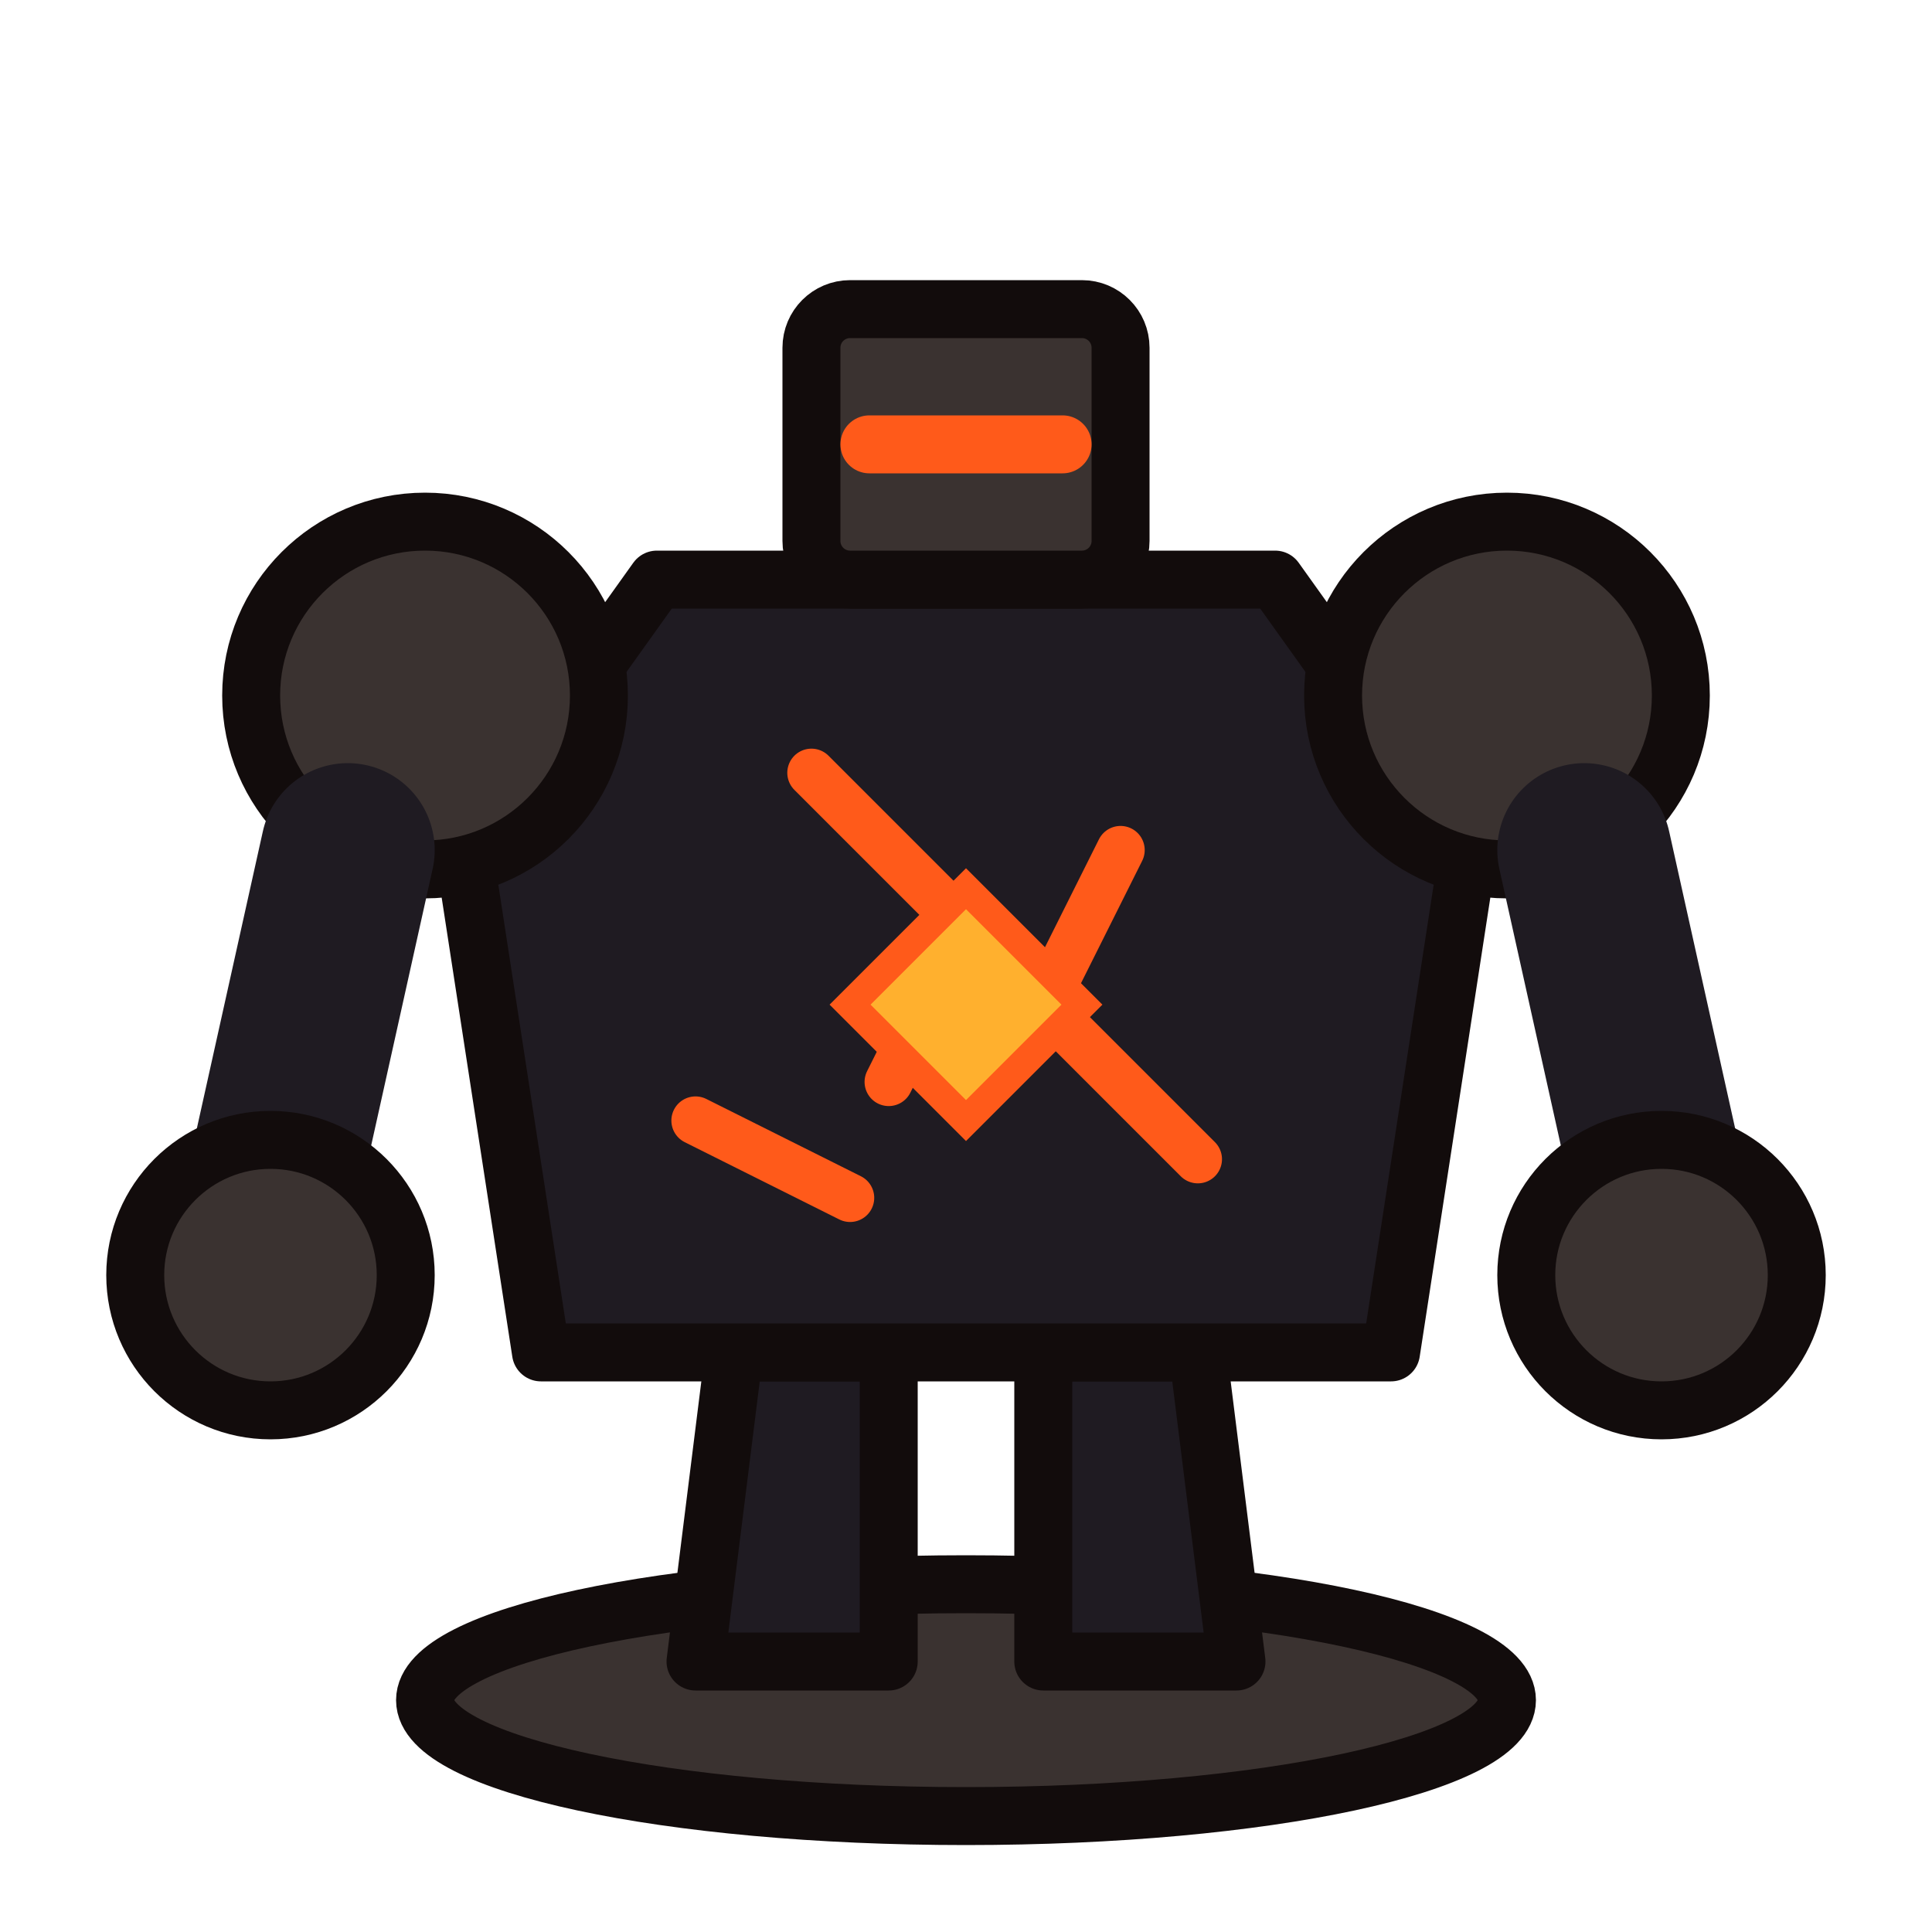
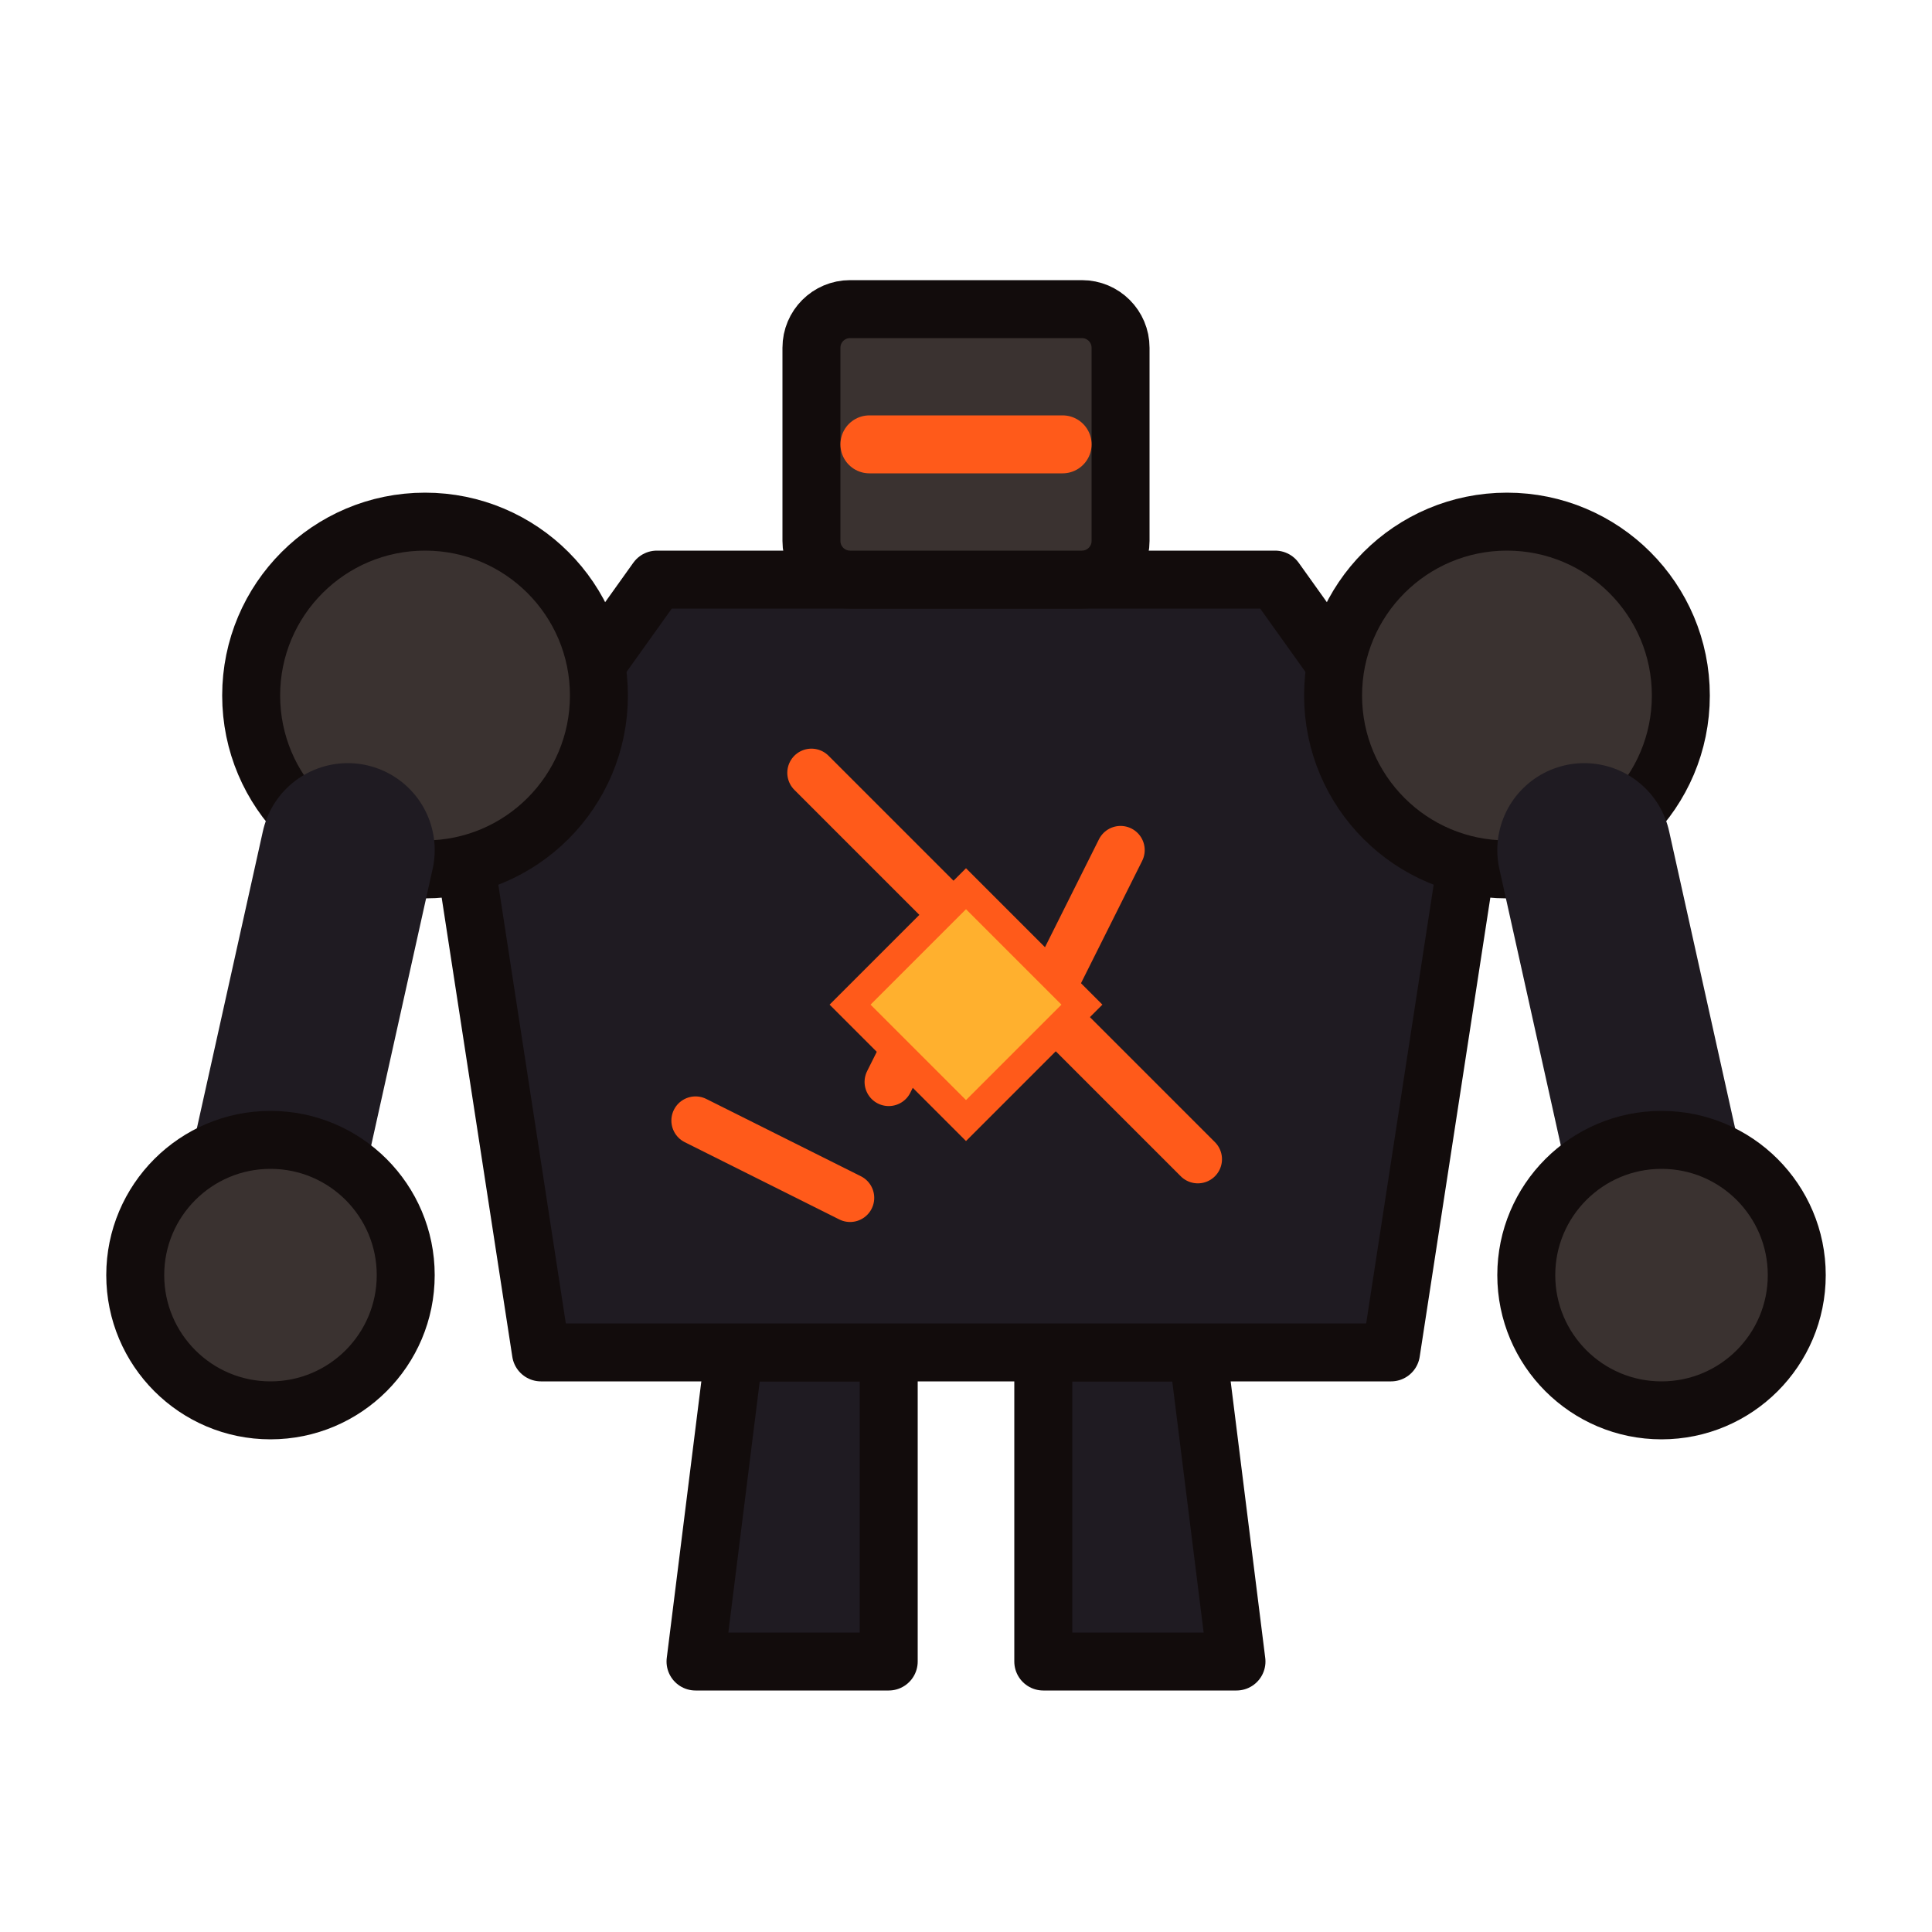
<svg xmlns="http://www.w3.org/2000/svg" viewBox="0 0 100 100">
-   <ellipse cx="50" cy="88" rx="28" ry="6" fill="#3a3230" stroke="#120c0c" stroke-width="3" />
  <path d="M36 86 L38 70 H46 L46 86 Z M54 86 L54 70 H62 L64 86 Z" fill="#1f1b22" stroke="#120c0c" stroke-width="3" stroke-linejoin="round" />
  <path d="M28 70 L24 44 L34 30 H66 L76 44 L72 70 Z" fill="#1f1b22" stroke="#120c0c" stroke-width="3" stroke-linejoin="round" />
  <path d="M42 40 L50 48 L46 56 M58 44 L54 52 L62 60 M36 58 L44 62" fill="none" stroke="#ff5a1a" stroke-width="2.5" stroke-linecap="round" />
  <path d="M50 46 L56 52 L50 58 L44 52 Z" fill="#ffb02e" stroke="#ff5a1a" stroke-width="1.5" />
  <circle cx="22" cy="36" r="9" fill="#3a3230" stroke="#120c0c" stroke-width="3" />
  <circle cx="78" cy="36" r="9" fill="#3a3230" stroke="#120c0c" stroke-width="3" />
  <path d="M18 44 L14 62 M82 44 L86 62" stroke="#1f1b22" stroke-width="9" stroke-linecap="round" />
  <circle cx="14" cy="66" r="7" fill="#3a3230" stroke="#120c0c" stroke-width="3" />
  <circle cx="86" cy="66" r="7" fill="#3a3230" stroke="#120c0c" stroke-width="3" />
  <rect x="42" y="16" width="16" height="14" rx="2" fill="#3a3230" stroke="#120c0c" stroke-width="3" />
  <path d="M45 23 h10" stroke="#ff5a1a" stroke-width="3" stroke-linecap="round" />
</svg>
